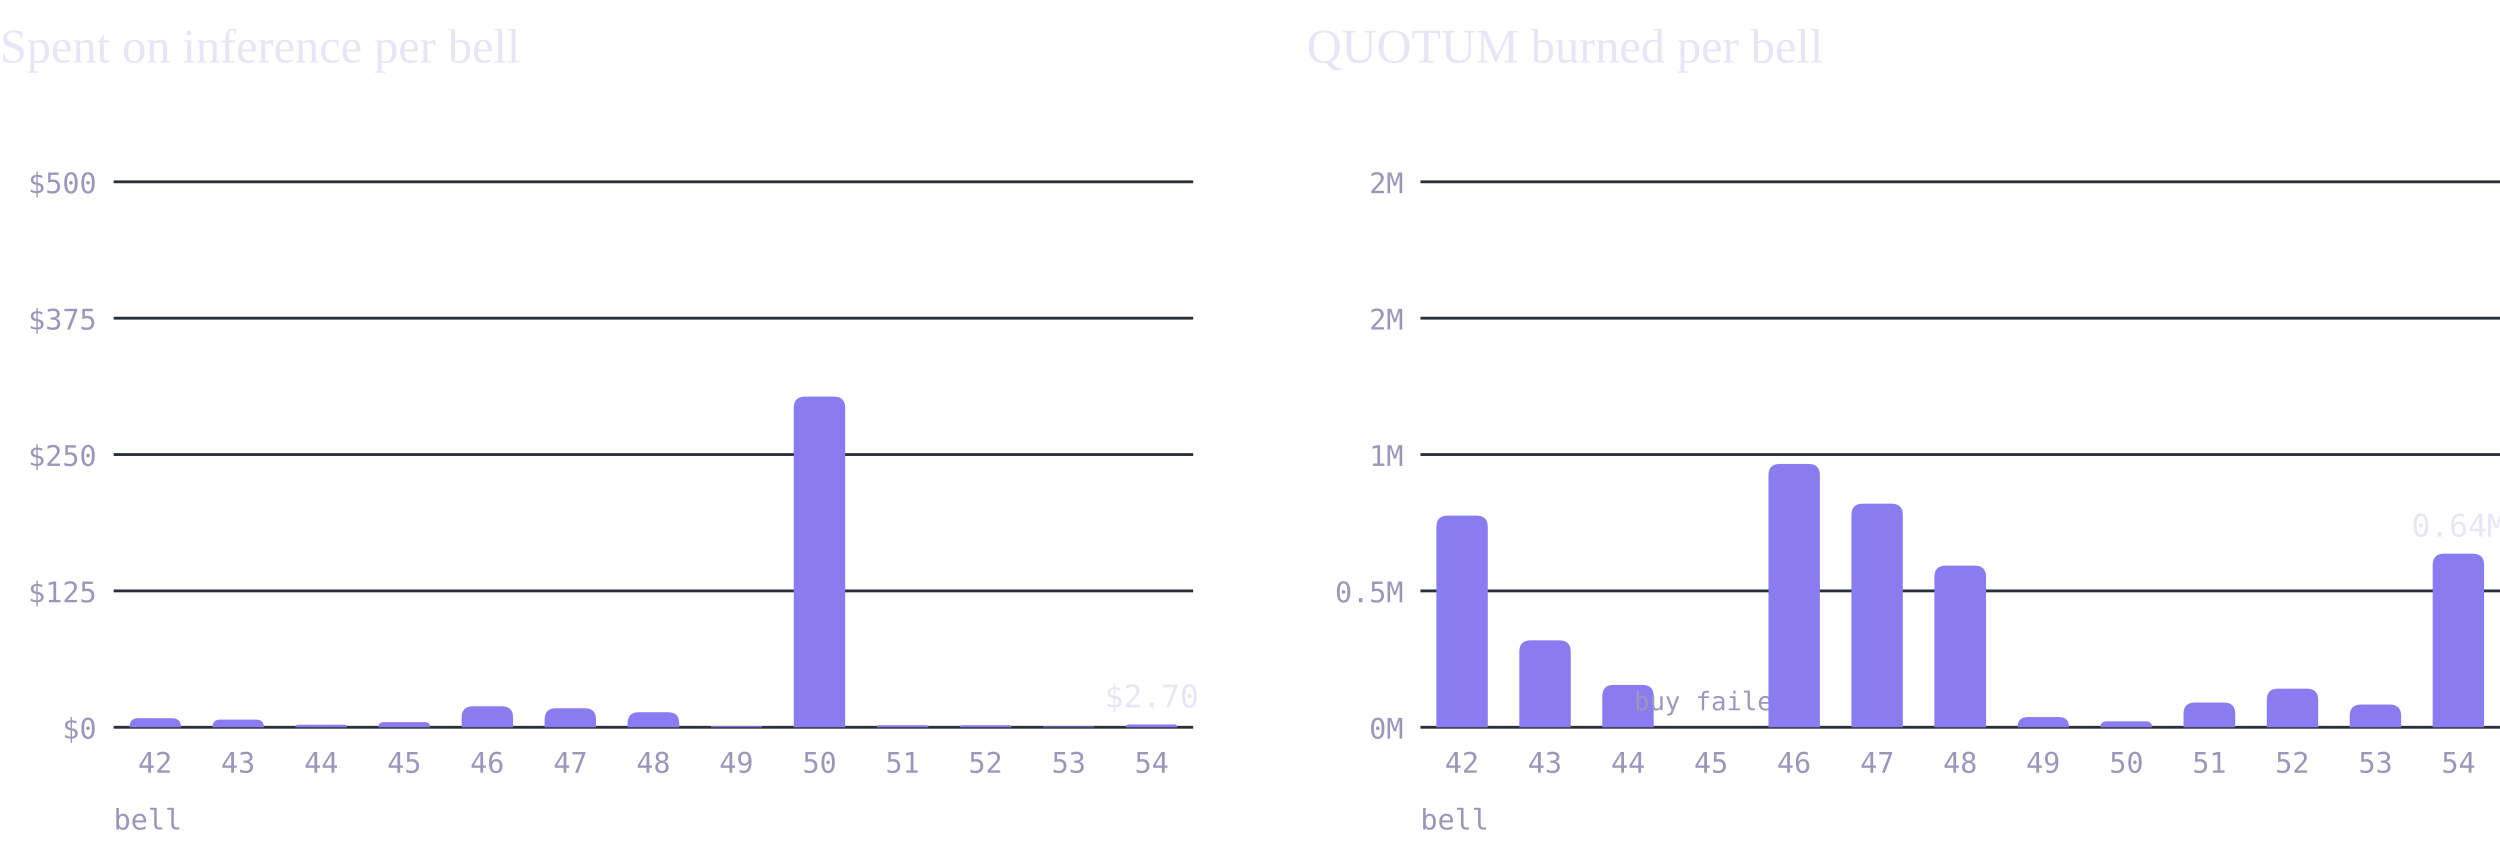
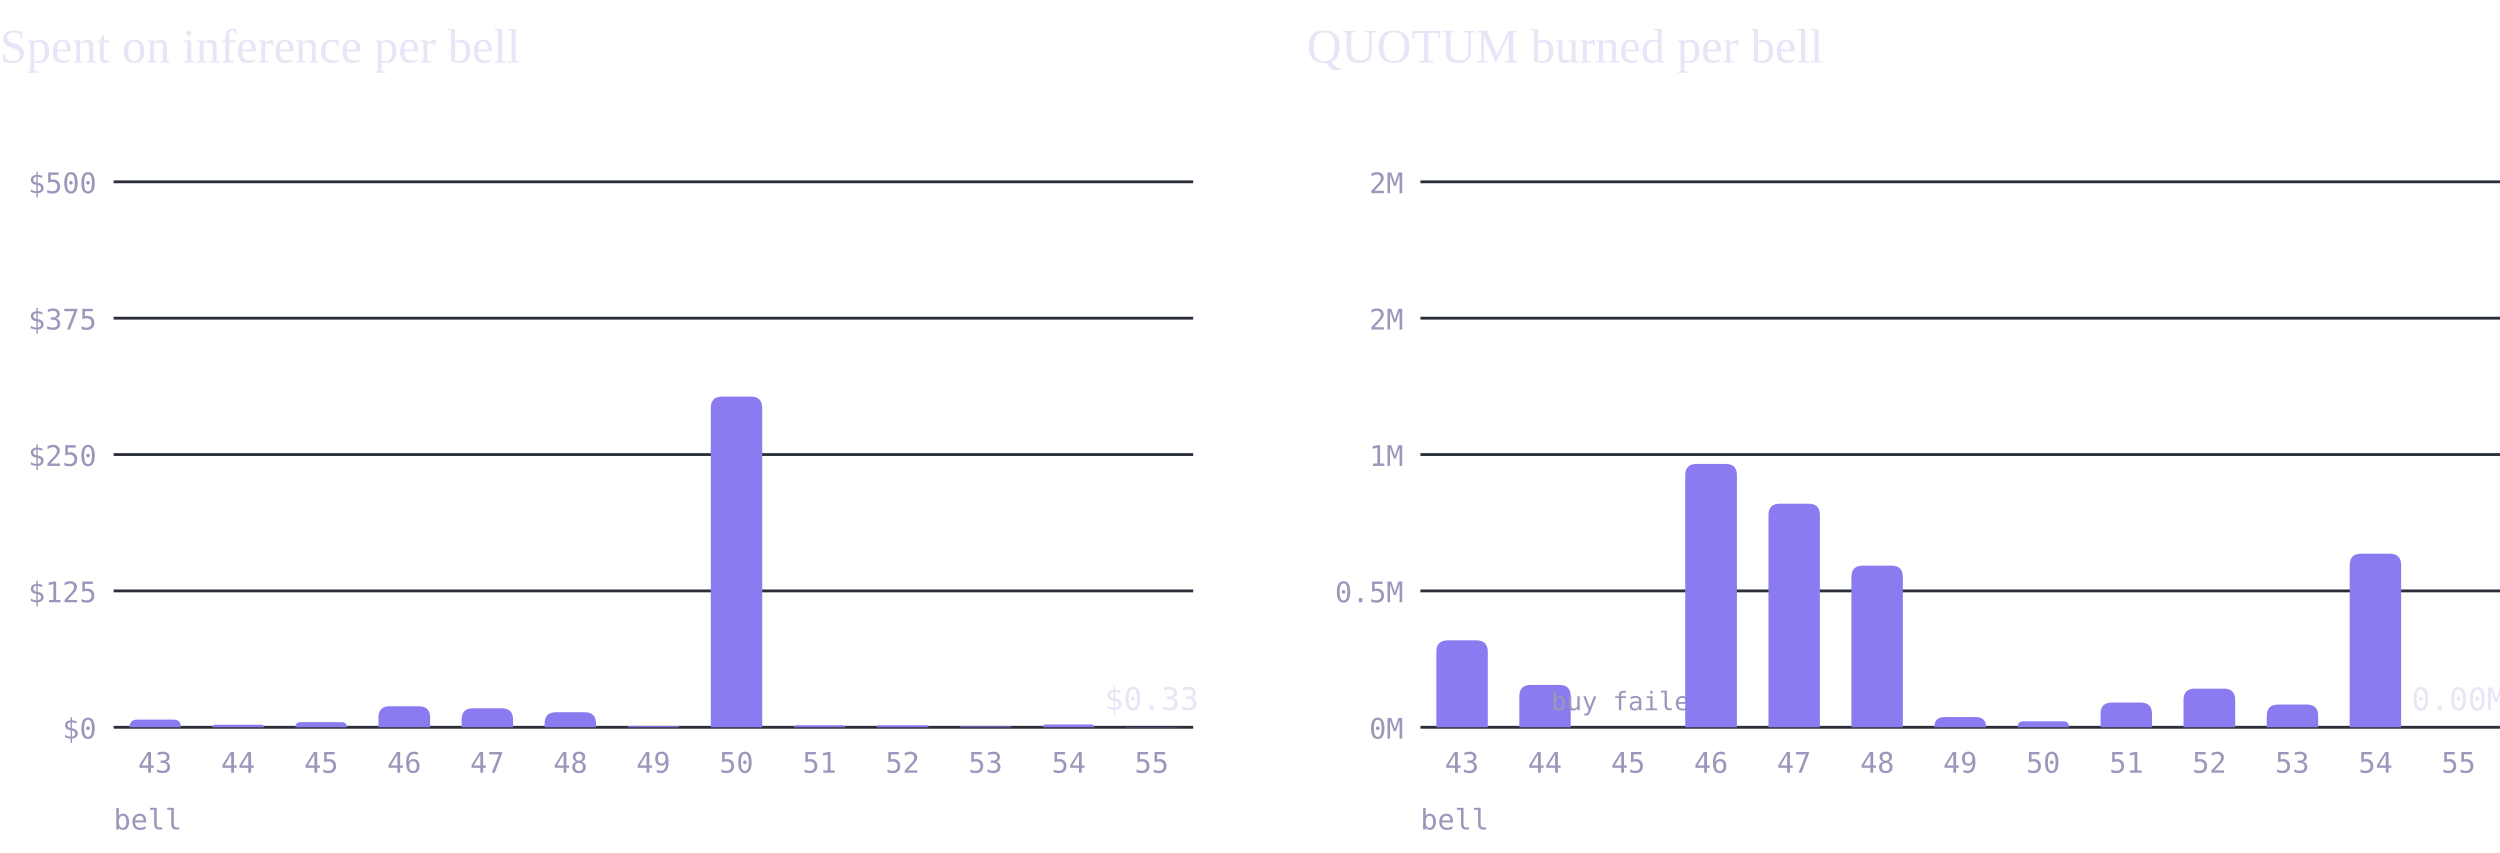
- <svg xmlns="http://www.w3.org/2000/svg" viewBox="0 0 880 300" width="880" height="300" role="img" aria-label="quotum bells 1 to 54: inference spent and QUOTUM burned per bell">
+ <svg xmlns="http://www.w3.org/2000/svg" viewBox="0 0 880 300" width="880" height="300" role="img" aria-label="quotum bells 1 to 55: inference spent and QUOTUM burned per bell">
  <text x="0" y="22" font-family="Georgia,'Times New Roman',serif" font-size="17" fill="#e8e5f7">Spent on inference per bell</text>
  <line x1="40" x2="420" y1="256.0" y2="256.0" stroke="#2a2f3a" stroke-width="1" />
  <text x="34" y="260.0" text-anchor="end" font-family="ui-monospace,SFMono-Regular,Menlo,monospace" font-size="10" fill="#9c97ba">$0</text>
  <line x1="40" x2="420" y1="208.0" y2="208.0" stroke="#2a2f3a" stroke-width="1" />
  <text x="34" y="212.0" text-anchor="end" font-family="ui-monospace,SFMono-Regular,Menlo,monospace" font-size="10" fill="#9c97ba">$125</text>
  <line x1="40" x2="420" y1="160.0" y2="160.0" stroke="#2a2f3a" stroke-width="1" />
  <text x="34" y="164.0" text-anchor="end" font-family="ui-monospace,SFMono-Regular,Menlo,monospace" font-size="10" fill="#9c97ba">$250</text>
  <line x1="40" x2="420" y1="112.0" y2="112.0" stroke="#2a2f3a" stroke-width="1" />
  <text x="34" y="116.0" text-anchor="end" font-family="ui-monospace,SFMono-Regular,Menlo,monospace" font-size="10" fill="#9c97ba">$375</text>
  <line x1="40" x2="420" y1="64.0" y2="64.0" stroke="#2a2f3a" stroke-width="1" />
  <text x="34" y="68.0" text-anchor="end" font-family="ui-monospace,SFMono-Regular,Menlo,monospace" font-size="10" fill="#9c97ba">$500</text>
-   <path d="M45.6,256.0 V256.0 Q45.6,252.8 48.7,252.8 H60.5 Q63.7,252.8 63.7,256.0 V256.0 Z" fill="#8a7cf0" />
-   <text x="54.6" y="272" text-anchor="middle" font-family="ui-monospace,SFMono-Regular,Menlo,monospace" font-size="10" fill="#9c97ba">42</text>
-   <path d="M74.8,256.0 V256.0 Q74.8,253.3 77.5,253.3 H90.2 Q92.9,253.3 92.9,256.0 V256.0 Z" fill="#8a7cf0" />
-   <text x="83.8" y="272" text-anchor="middle" font-family="ui-monospace,SFMono-Regular,Menlo,monospace" font-size="10" fill="#9c97ba">43</text>
-   <path d="M104.0,256.0 V256.0 Q104.0,255.1 104.9,255.1 H121.3 Q122.1,255.1 122.1,256.0 V256.0 Z" fill="#8a7cf0" />
-   <text x="113.1" y="272" text-anchor="middle" font-family="ui-monospace,SFMono-Regular,Menlo,monospace" font-size="10" fill="#9c97ba">44</text>
-   <path d="M133.2,256.0 V256.0 Q133.2,254.2 135.0,254.2 H149.6 Q151.4,254.2 151.4,256.0 V256.0 Z" fill="#8a7cf0" />
-   <text x="142.3" y="272" text-anchor="middle" font-family="ui-monospace,SFMono-Regular,Menlo,monospace" font-size="10" fill="#9c97ba">45</text>
-   <path d="M162.5,256.0 V252.6 Q162.5,248.6 166.5,248.6 H176.6 Q180.6,248.6 180.6,252.6 V256.0 Z" fill="#8a7cf0" />
-   <text x="171.5" y="272" text-anchor="middle" font-family="ui-monospace,SFMono-Regular,Menlo,monospace" font-size="10" fill="#9c97ba">46</text>
-   <path d="M191.7,256.0 V253.3 Q191.7,249.3 195.7,249.3 H205.8 Q209.8,249.3 209.8,253.3 V256.0 Z" fill="#8a7cf0" />
-   <text x="200.8" y="272" text-anchor="middle" font-family="ui-monospace,SFMono-Regular,Menlo,monospace" font-size="10" fill="#9c97ba">47</text>
-   <path d="M220.9,256.0 V254.7 Q220.9,250.7 224.9,250.7 H235.1 Q239.1,250.7 239.1,254.7 V256.0 Z" fill="#8a7cf0" />
-   <text x="230.0" y="272" text-anchor="middle" font-family="ui-monospace,SFMono-Regular,Menlo,monospace" font-size="10" fill="#9c97ba">48</text>
-   <path d="M250.2,256.0 V256.0 Q250.2,255.6 250.5,255.6 H267.9 Q268.3,255.6 268.3,256.0 V256.0 Z" fill="#8a7cf0" />
-   <text x="259.2" y="272" text-anchor="middle" font-family="ui-monospace,SFMono-Regular,Menlo,monospace" font-size="10" fill="#9c97ba">49</text>
-   <path d="M279.4,256.0 V143.6 Q279.4,139.6 283.4,139.6 H293.5 Q297.5,139.6 297.5,143.6 V256.0 Z" fill="#8a7cf0" />
-   <text x="288.5" y="272" text-anchor="middle" font-family="ui-monospace,SFMono-Regular,Menlo,monospace" font-size="10" fill="#9c97ba">50</text>
+   <path d="M45.6,256.0 V256.0 Q45.6,253.3 48.3,253.3 H61.0 Q63.7,253.3 63.7,256.0 V256.0 Z" fill="#8a7cf0" />
+   <text x="54.6" y="272" text-anchor="middle" font-family="ui-monospace,SFMono-Regular,Menlo,monospace" font-size="10" fill="#9c97ba">43</text>
+   <path d="M74.8,256.0 V256.0 Q74.8,255.1 75.7,255.1 H92.0 Q92.9,255.1 92.9,256.0 V256.0 Z" fill="#8a7cf0" />
+   <text x="83.8" y="272" text-anchor="middle" font-family="ui-monospace,SFMono-Regular,Menlo,monospace" font-size="10" fill="#9c97ba">44</text>
+   <path d="M104.0,256.0 V256.0 Q104.0,254.2 105.8,254.2 H120.3 Q122.1,254.2 122.1,256.0 V256.0 Z" fill="#8a7cf0" />
+   <text x="113.1" y="272" text-anchor="middle" font-family="ui-monospace,SFMono-Regular,Menlo,monospace" font-size="10" fill="#9c97ba">45</text>
+   <path d="M133.2,256.0 V252.6 Q133.2,248.6 137.2,248.6 H147.4 Q151.4,248.6 151.4,252.6 V256.0 Z" fill="#8a7cf0" />
+   <text x="142.3" y="272" text-anchor="middle" font-family="ui-monospace,SFMono-Regular,Menlo,monospace" font-size="10" fill="#9c97ba">46</text>
+   <path d="M162.5,256.0 V253.3 Q162.5,249.3 166.5,249.3 H176.6 Q180.6,249.3 180.6,253.3 V256.0 Z" fill="#8a7cf0" />
+   <text x="171.5" y="272" text-anchor="middle" font-family="ui-monospace,SFMono-Regular,Menlo,monospace" font-size="10" fill="#9c97ba">47</text>
+   <path d="M191.7,256.0 V254.7 Q191.7,250.7 195.7,250.7 H205.8 Q209.8,250.7 209.8,254.7 V256.0 Z" fill="#8a7cf0" />
+   <text x="200.8" y="272" text-anchor="middle" font-family="ui-monospace,SFMono-Regular,Menlo,monospace" font-size="10" fill="#9c97ba">48</text>
+   <path d="M220.9,256.0 V256.0 Q220.9,255.6 221.3,255.6 H238.7 Q239.1,255.6 239.1,256.0 V256.0 Z" fill="#8a7cf0" />
+   <text x="230.0" y="272" text-anchor="middle" font-family="ui-monospace,SFMono-Regular,Menlo,monospace" font-size="10" fill="#9c97ba">49</text>
+   <path d="M250.2,256.0 V143.6 Q250.2,139.6 254.2,139.6 H264.3 Q268.3,139.6 268.3,143.6 V256.0 Z" fill="#8a7cf0" />
+   <text x="259.2" y="272" text-anchor="middle" font-family="ui-monospace,SFMono-Regular,Menlo,monospace" font-size="10" fill="#9c97ba">50</text>
+   <path d="M279.4,256.0 V256.0 Q279.4,255.3 280.1,255.3 H296.8 Q297.5,255.3 297.5,256.0 V256.0 Z" fill="#8a7cf0" />
+   <text x="288.5" y="272" text-anchor="middle" font-family="ui-monospace,SFMono-Regular,Menlo,monospace" font-size="10" fill="#9c97ba">51</text>
  <path d="M308.6,256.0 V256.0 Q308.6,255.3 309.3,255.3 H326.1 Q326.8,255.3 326.8,256.0 V256.0 Z" fill="#8a7cf0" />
-   <text x="317.7" y="272" text-anchor="middle" font-family="ui-monospace,SFMono-Regular,Menlo,monospace" font-size="10" fill="#9c97ba">51</text>
-   <path d="M337.9,256.0 V256.0 Q337.9,255.3 338.6,255.3 H355.3 Q356.0,255.3 356.0,256.0 V256.0 Z" fill="#8a7cf0" />
-   <text x="346.9" y="272" text-anchor="middle" font-family="ui-monospace,SFMono-Regular,Menlo,monospace" font-size="10" fill="#9c97ba">52</text>
-   <path d="M367.1,256.0 V256.0 Q367.1,255.7 367.4,255.7 H384.9 Q385.2,255.7 385.2,256.0 V256.0 Z" fill="#8a7cf0" />
-   <text x="376.2" y="272" text-anchor="middle" font-family="ui-monospace,SFMono-Regular,Menlo,monospace" font-size="10" fill="#9c97ba">53</text>
-   <path d="M396.3,256.0 V256.0 Q396.3,255.0 397.4,255.0 H413.4 Q414.4,255.0 414.4,256.0 V256.0 Z" fill="#8a7cf0" />
-   <text x="405.4" y="272" text-anchor="middle" font-family="ui-monospace,SFMono-Regular,Menlo,monospace" font-size="10" fill="#9c97ba">54</text>
-   <text x="405.4" y="249.0" text-anchor="middle" font-family="ui-monospace,SFMono-Regular,Menlo,monospace" font-size="11" fill="#e8e5f7">$2.70</text>
+   <text x="317.7" y="272" text-anchor="middle" font-family="ui-monospace,SFMono-Regular,Menlo,monospace" font-size="10" fill="#9c97ba">52</text>
+   <path d="M337.9,256.0 V256.0 Q337.9,255.7 338.2,255.7 H355.6 Q356.0,255.7 356.0,256.0 V256.0 Z" fill="#8a7cf0" />
+   <text x="346.9" y="272" text-anchor="middle" font-family="ui-monospace,SFMono-Regular,Menlo,monospace" font-size="10" fill="#9c97ba">53</text>
+   <path d="M367.1,256.0 V256.0 Q367.1,255.0 368.1,255.0 H384.2 Q385.2,255.0 385.2,256.0 V256.0 Z" fill="#8a7cf0" />
+   <text x="376.2" y="272" text-anchor="middle" font-family="ui-monospace,SFMono-Regular,Menlo,monospace" font-size="10" fill="#9c97ba">54</text>
+   <path d="M396.3,256.0 V256.0 Q396.3,255.9 396.5,255.9 H414.3 Q414.4,255.9 414.4,256.0 V256.0 Z" fill="#8a7cf0" />
+   <text x="405.4" y="272" text-anchor="middle" font-family="ui-monospace,SFMono-Regular,Menlo,monospace" font-size="10" fill="#9c97ba">55</text>
+   <text x="405.4" y="249.9" text-anchor="middle" font-family="ui-monospace,SFMono-Regular,Menlo,monospace" font-size="11" fill="#e8e5f7">$0.33</text>
  <text x="40" y="292" font-family="ui-monospace,SFMono-Regular,Menlo,monospace" font-size="10" fill="#9c97ba">bell</text>
  <text x="460" y="22" font-family="Georgia,'Times New Roman',serif" font-size="17" fill="#e8e5f7">QUOTUM burned per bell</text>
  <line x1="500" x2="880" y1="256.0" y2="256.0" stroke="#2a2f3a" stroke-width="1" />
  <text x="494" y="260.0" text-anchor="end" font-family="ui-monospace,SFMono-Regular,Menlo,monospace" font-size="10" fill="#9c97ba">0M</text>
  <line x1="500" x2="880" y1="208.0" y2="208.0" stroke="#2a2f3a" stroke-width="1" />
  <text x="494" y="212.0" text-anchor="end" font-family="ui-monospace,SFMono-Regular,Menlo,monospace" font-size="10" fill="#9c97ba">0.5M</text>
  <line x1="500" x2="880" y1="160.0" y2="160.0" stroke="#2a2f3a" stroke-width="1" />
  <text x="494" y="164.0" text-anchor="end" font-family="ui-monospace,SFMono-Regular,Menlo,monospace" font-size="10" fill="#9c97ba">1M</text>
  <line x1="500" x2="880" y1="112.0" y2="112.0" stroke="#2a2f3a" stroke-width="1" />
  <text x="494" y="116.0" text-anchor="end" font-family="ui-monospace,SFMono-Regular,Menlo,monospace" font-size="10" fill="#9c97ba">2M</text>
  <line x1="500" x2="880" y1="64.0" y2="64.0" stroke="#2a2f3a" stroke-width="1" />
  <text x="494" y="68.0" text-anchor="end" font-family="ui-monospace,SFMono-Regular,Menlo,monospace" font-size="10" fill="#9c97ba">2M</text>
-   <path d="M505.6,256.0 V185.5 Q505.6,181.5 509.6,181.5 H519.7 Q523.7,181.5 523.7,185.5 V256.0 Z" fill="#8a7cf0" />
-   <text x="514.6" y="272" text-anchor="middle" font-family="ui-monospace,SFMono-Regular,Menlo,monospace" font-size="10" fill="#9c97ba">42</text>
-   <path d="M534.8,256.0 V229.4 Q534.8,225.4 538.8,225.4 H548.9 Q552.9,225.4 552.9,229.4 V256.0 Z" fill="#8a7cf0" />
-   <text x="543.8" y="272" text-anchor="middle" font-family="ui-monospace,SFMono-Regular,Menlo,monospace" font-size="10" fill="#9c97ba">43</text>
-   <path d="M564.0,256.0 V245.1 Q564.0,241.1 568.0,241.1 H578.1 Q582.1,241.1 582.1,245.1 V256.0 Z" fill="#8a7cf0" />
-   <text x="573.1" y="272" text-anchor="middle" font-family="ui-monospace,SFMono-Regular,Menlo,monospace" font-size="10" fill="#9c97ba">44</text>
-   <text x="602.3" y="272" text-anchor="middle" font-family="ui-monospace,SFMono-Regular,Menlo,monospace" font-size="10" fill="#9c97ba">45</text>
-   <text x="602.3" y="250" text-anchor="middle" font-family="ui-monospace,SFMono-Regular,Menlo,monospace" font-size="9" fill="#9c97ba">buy failed</text>
-   <path d="M622.5,256.0 V167.3 Q622.5,163.3 626.5,163.3 H636.6 Q640.6,163.3 640.6,167.3 V256.0 Z" fill="#8a7cf0" />
-   <text x="631.5" y="272" text-anchor="middle" font-family="ui-monospace,SFMono-Regular,Menlo,monospace" font-size="10" fill="#9c97ba">46</text>
-   <path d="M651.7,256.0 V181.3 Q651.7,177.3 655.7,177.3 H665.8 Q669.8,177.3 669.8,181.3 V256.0 Z" fill="#8a7cf0" />
-   <text x="660.8" y="272" text-anchor="middle" font-family="ui-monospace,SFMono-Regular,Menlo,monospace" font-size="10" fill="#9c97ba">47</text>
-   <path d="M680.9,256.0 V203.1 Q680.9,199.1 684.9,199.1 H695.1 Q699.1,199.1 699.1,203.1 V256.0 Z" fill="#8a7cf0" />
-   <text x="690.0" y="272" text-anchor="middle" font-family="ui-monospace,SFMono-Regular,Menlo,monospace" font-size="10" fill="#9c97ba">48</text>
-   <path d="M710.2,256.0 V256.0 Q710.2,252.4 713.8,252.4 H724.7 Q728.3,252.4 728.3,256.0 V256.0 Z" fill="#8a7cf0" />
-   <text x="719.2" y="272" text-anchor="middle" font-family="ui-monospace,SFMono-Regular,Menlo,monospace" font-size="10" fill="#9c97ba">49</text>
-   <path d="M739.4,256.0 V256.0 Q739.4,253.9 741.5,253.9 H755.4 Q757.5,253.9 757.5,256.0 V256.0 Z" fill="#8a7cf0" />
-   <text x="748.5" y="272" text-anchor="middle" font-family="ui-monospace,SFMono-Regular,Menlo,monospace" font-size="10" fill="#9c97ba">50</text>
-   <path d="M768.6,256.0 V251.3 Q768.6,247.3 772.6,247.3 H782.8 Q786.8,247.3 786.8,251.3 V256.0 Z" fill="#8a7cf0" />
-   <text x="777.7" y="272" text-anchor="middle" font-family="ui-monospace,SFMono-Regular,Menlo,monospace" font-size="10" fill="#9c97ba">51</text>
-   <path d="M797.9,256.0 V246.4 Q797.9,242.4 801.9,242.4 H812.0 Q816.0,242.4 816.0,246.4 V256.0 Z" fill="#8a7cf0" />
-   <text x="806.9" y="272" text-anchor="middle" font-family="ui-monospace,SFMono-Regular,Menlo,monospace" font-size="10" fill="#9c97ba">52</text>
-   <path d="M827.1,256.0 V252.0 Q827.1,248.0 831.1,248.0 H841.2 Q845.2,248.0 845.2,252.0 V256.0 Z" fill="#8a7cf0" />
-   <text x="836.2" y="272" text-anchor="middle" font-family="ui-monospace,SFMono-Regular,Menlo,monospace" font-size="10" fill="#9c97ba">53</text>
-   <path d="M856.3,256.0 V198.9 Q856.3,194.9 860.3,194.9 H870.4 Q874.4,194.9 874.4,198.9 V256.0 Z" fill="#8a7cf0" />
-   <text x="865.4" y="272" text-anchor="middle" font-family="ui-monospace,SFMono-Regular,Menlo,monospace" font-size="10" fill="#9c97ba">54</text>
-   <text x="865.4" y="188.9" text-anchor="middle" font-family="ui-monospace,SFMono-Regular,Menlo,monospace" font-size="11" fill="#e8e5f7">0.64M</text>
+   <path d="M505.6,256.0 V229.4 Q505.6,225.4 509.6,225.4 H519.7 Q523.7,225.4 523.7,229.4 V256.0 Z" fill="#8a7cf0" />
+   <text x="514.6" y="272" text-anchor="middle" font-family="ui-monospace,SFMono-Regular,Menlo,monospace" font-size="10" fill="#9c97ba">43</text>
+   <path d="M534.8,256.0 V245.1 Q534.8,241.1 538.8,241.1 H548.9 Q552.9,241.1 552.9,245.1 V256.0 Z" fill="#8a7cf0" />
+   <text x="543.8" y="272" text-anchor="middle" font-family="ui-monospace,SFMono-Regular,Menlo,monospace" font-size="10" fill="#9c97ba">44</text>
+   <text x="573.1" y="272" text-anchor="middle" font-family="ui-monospace,SFMono-Regular,Menlo,monospace" font-size="10" fill="#9c97ba">45</text>
+   <text x="573.1" y="250" text-anchor="middle" font-family="ui-monospace,SFMono-Regular,Menlo,monospace" font-size="9" fill="#9c97ba">buy failed</text>
+   <path d="M593.2,256.0 V167.3 Q593.2,163.3 597.2,163.3 H607.4 Q611.4,163.3 611.4,167.3 V256.0 Z" fill="#8a7cf0" />
+   <text x="602.3" y="272" text-anchor="middle" font-family="ui-monospace,SFMono-Regular,Menlo,monospace" font-size="10" fill="#9c97ba">46</text>
+   <path d="M622.5,256.0 V181.3 Q622.5,177.3 626.5,177.3 H636.6 Q640.6,177.3 640.6,181.3 V256.0 Z" fill="#8a7cf0" />
+   <text x="631.5" y="272" text-anchor="middle" font-family="ui-monospace,SFMono-Regular,Menlo,monospace" font-size="10" fill="#9c97ba">47</text>
+   <path d="M651.7,256.0 V203.1 Q651.7,199.1 655.7,199.1 H665.8 Q669.8,199.1 669.8,203.1 V256.0 Z" fill="#8a7cf0" />
+   <text x="660.8" y="272" text-anchor="middle" font-family="ui-monospace,SFMono-Regular,Menlo,monospace" font-size="10" fill="#9c97ba">48</text>
+   <path d="M680.9,256.0 V256.0 Q680.9,252.4 684.5,252.4 H695.5 Q699.1,252.4 699.1,256.0 V256.0 Z" fill="#8a7cf0" />
+   <text x="690.0" y="272" text-anchor="middle" font-family="ui-monospace,SFMono-Regular,Menlo,monospace" font-size="10" fill="#9c97ba">49</text>
+   <path d="M710.2,256.0 V256.0 Q710.2,253.9 712.3,253.9 H726.2 Q728.3,253.9 728.3,256.0 V256.0 Z" fill="#8a7cf0" />
+   <text x="719.2" y="272" text-anchor="middle" font-family="ui-monospace,SFMono-Regular,Menlo,monospace" font-size="10" fill="#9c97ba">50</text>
+   <path d="M739.4,256.0 V251.3 Q739.4,247.3 743.4,247.3 H753.5 Q757.5,247.3 757.5,251.3 V256.0 Z" fill="#8a7cf0" />
+   <text x="748.5" y="272" text-anchor="middle" font-family="ui-monospace,SFMono-Regular,Menlo,monospace" font-size="10" fill="#9c97ba">51</text>
+   <path d="M768.6,256.0 V246.4 Q768.6,242.4 772.6,242.4 H782.8 Q786.8,242.4 786.8,246.4 V256.0 Z" fill="#8a7cf0" />
+   <text x="777.7" y="272" text-anchor="middle" font-family="ui-monospace,SFMono-Regular,Menlo,monospace" font-size="10" fill="#9c97ba">52</text>
+   <path d="M797.9,256.0 V252.0 Q797.9,248.0 801.9,248.0 H812.0 Q816.0,248.0 816.0,252.0 V256.0 Z" fill="#8a7cf0" />
+   <text x="806.9" y="272" text-anchor="middle" font-family="ui-monospace,SFMono-Regular,Menlo,monospace" font-size="10" fill="#9c97ba">53</text>
+   <path d="M827.1,256.0 V198.9 Q827.1,194.9 831.1,194.9 H841.2 Q845.2,194.9 845.2,198.9 V256.0 Z" fill="#8a7cf0" />
+   <text x="836.2" y="272" text-anchor="middle" font-family="ui-monospace,SFMono-Regular,Menlo,monospace" font-size="10" fill="#9c97ba">54</text>
+   <text x="865.4" y="272" text-anchor="middle" font-family="ui-monospace,SFMono-Regular,Menlo,monospace" font-size="10" fill="#9c97ba">55</text>
+   <text x="865.4" y="250.0" text-anchor="middle" font-family="ui-monospace,SFMono-Regular,Menlo,monospace" font-size="11" fill="#e8e5f7">0.00M</text>
  <text x="500" y="292" font-family="ui-monospace,SFMono-Regular,Menlo,monospace" font-size="10" fill="#9c97ba">bell</text>
</svg>
